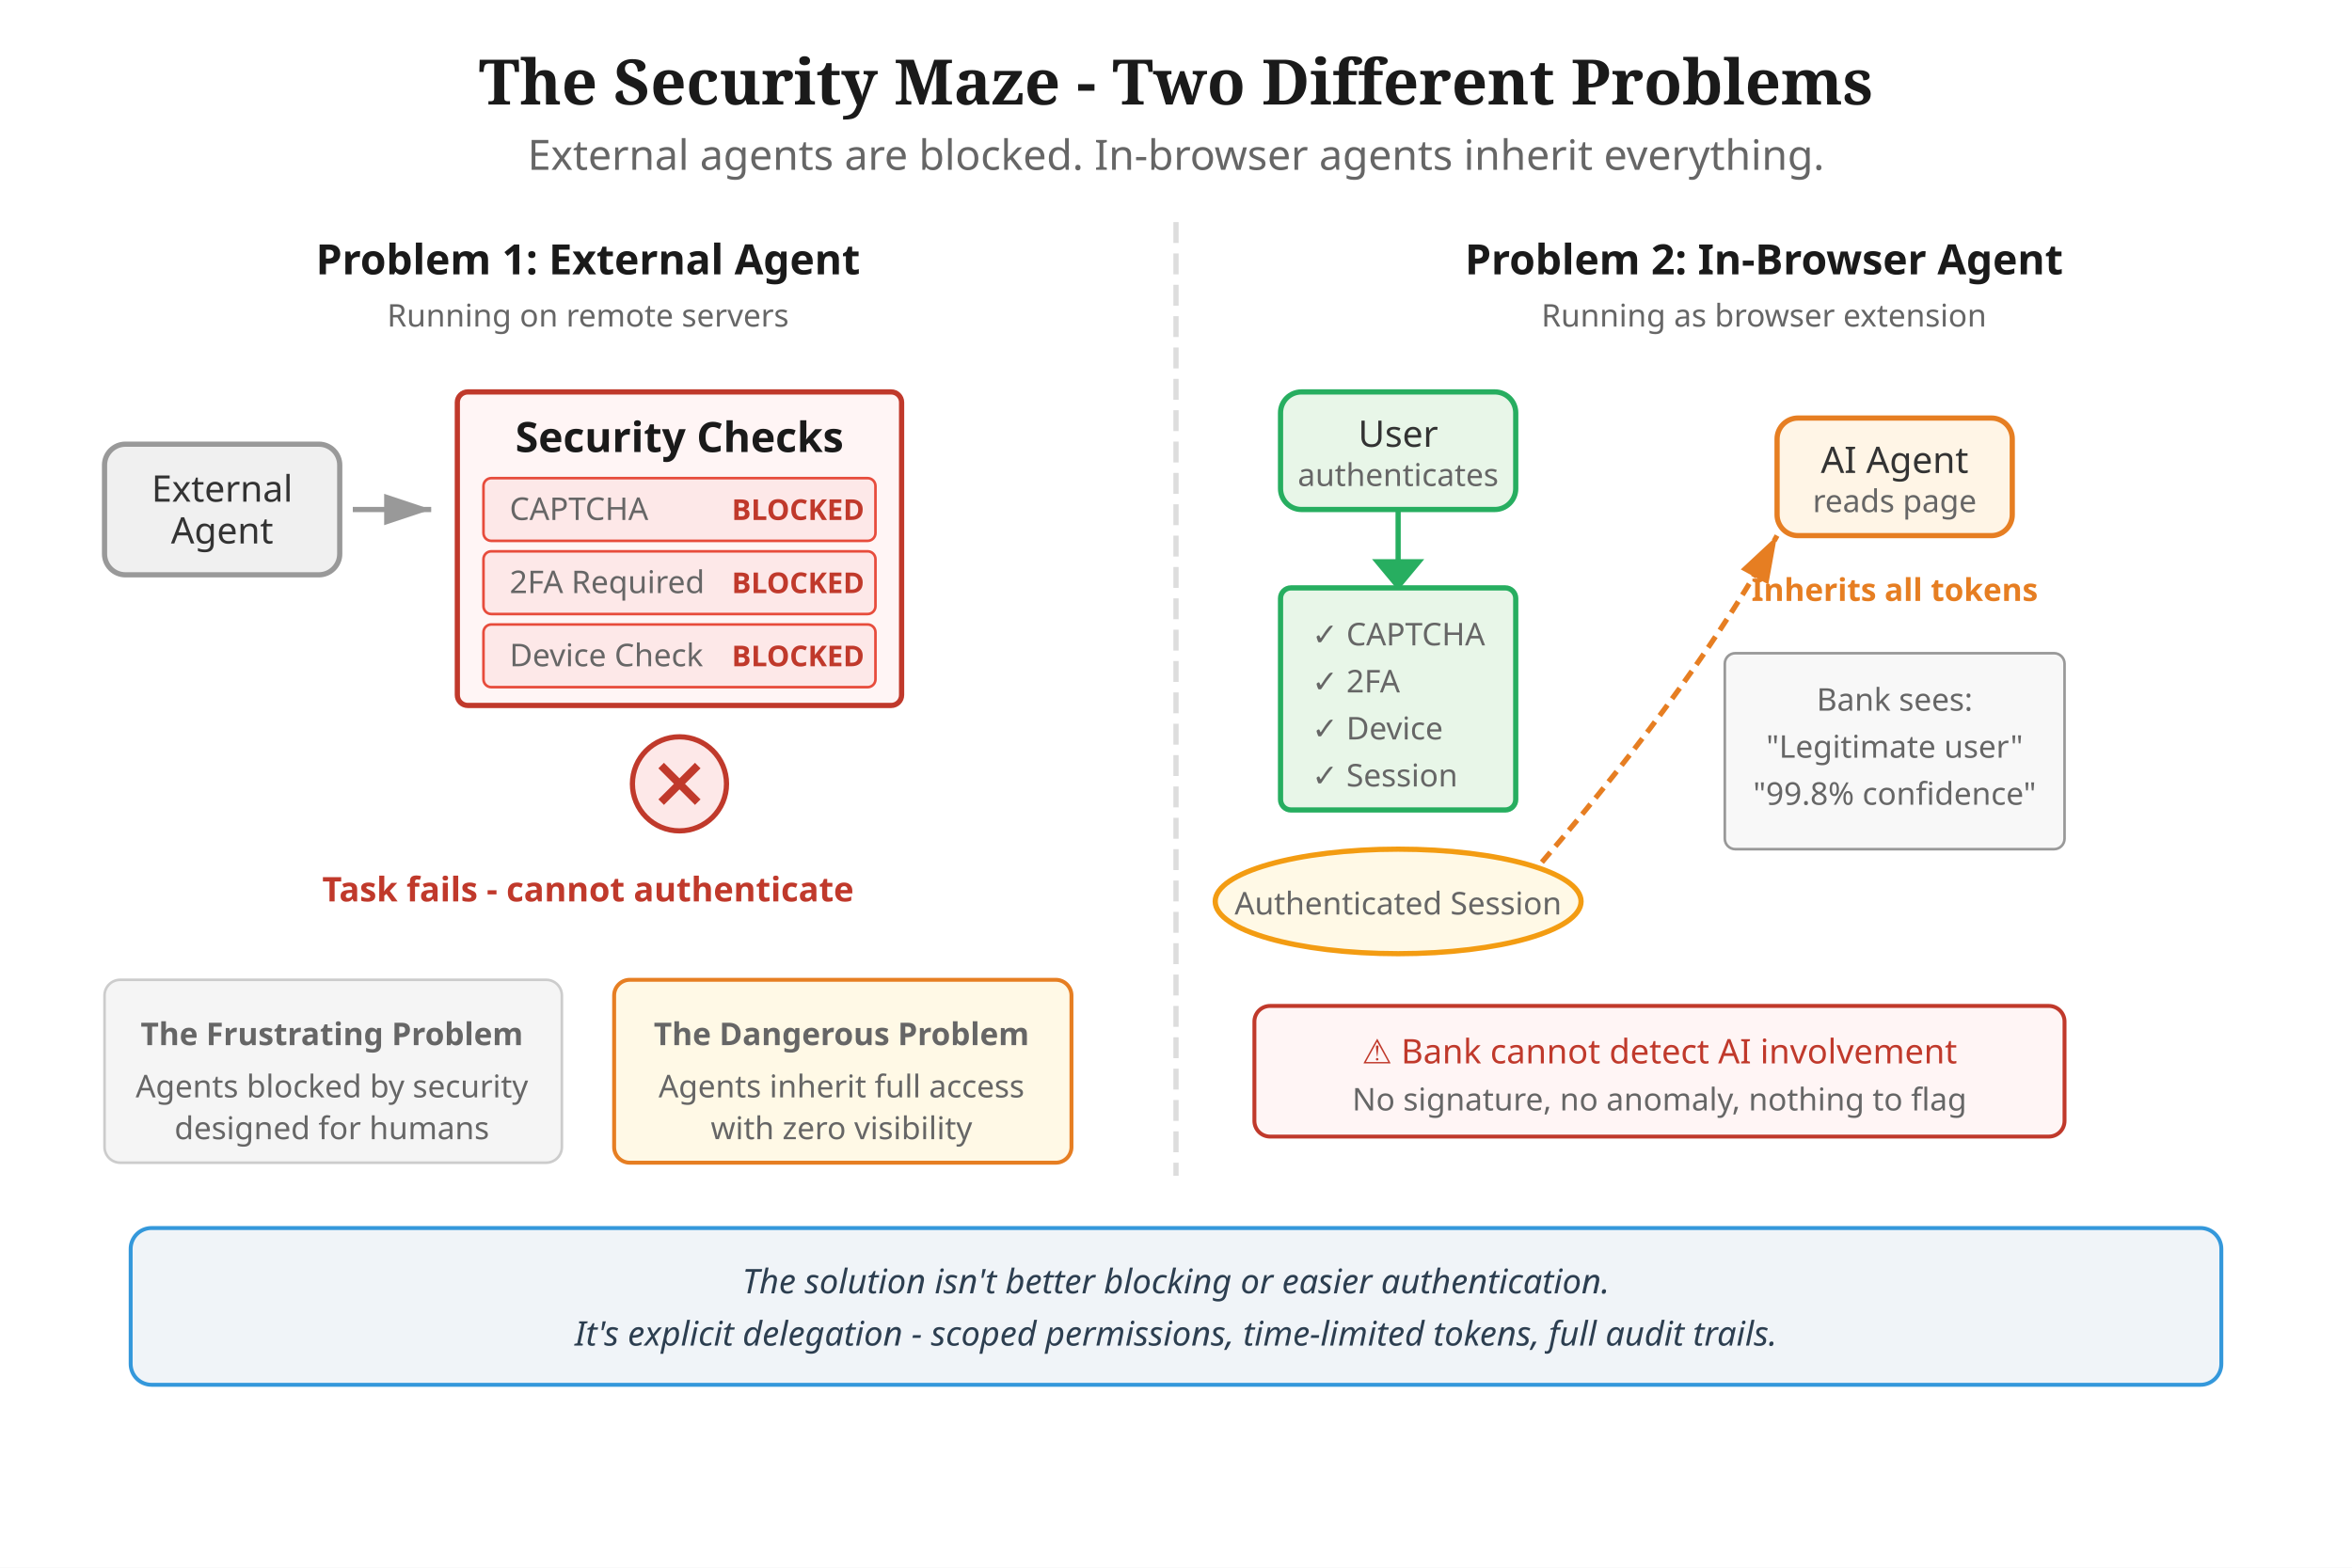
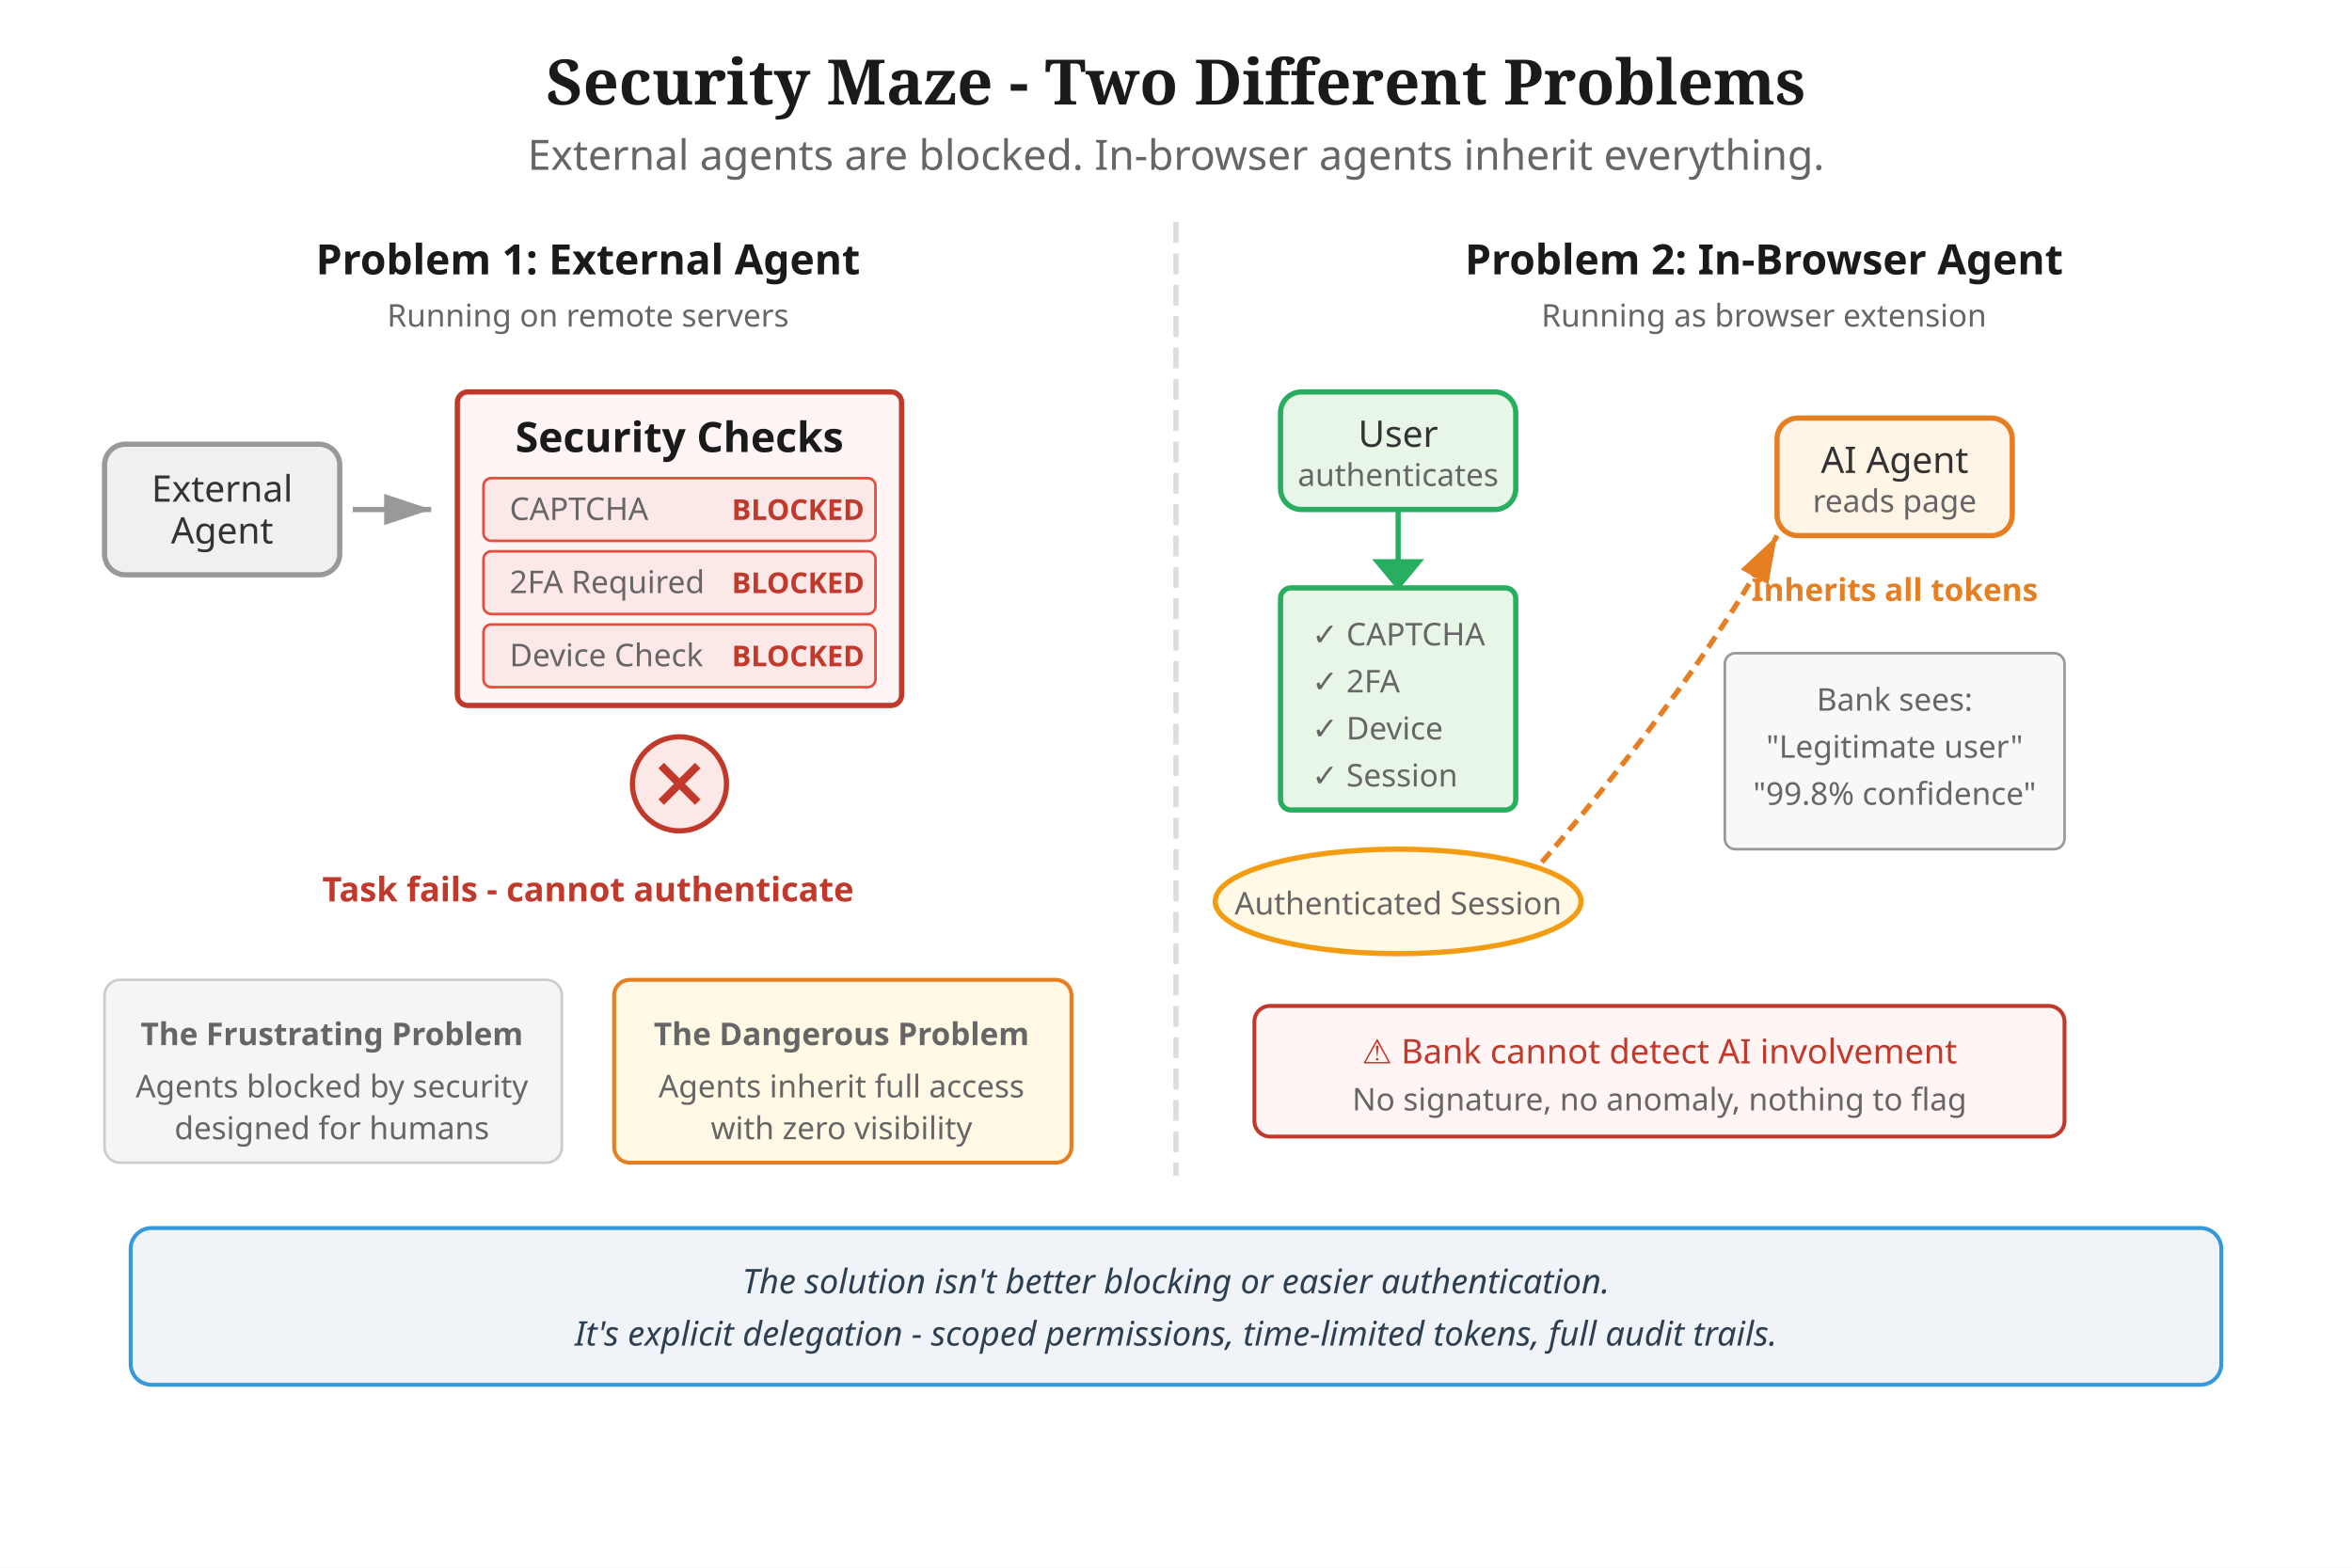
<svg xmlns="http://www.w3.org/2000/svg" viewBox="0 0 900 600">
  <style>
    .title { font-family: Georgia, serif; font-size: 24px; font-weight: bold; fill: #1a1a1a; }
    .subtitle { font-family: system-ui, sans-serif; font-size: 16px; fill: #666; }
    .section-title { font-family: system-ui, sans-serif; font-size: 16px; font-weight: bold; fill: #1a1a1a; }
    .label { font-family: system-ui, sans-serif; font-size: 14px; fill: #333; }
    .small-label { font-family: system-ui, sans-serif; font-size: 12px; fill: #666; }
    .status-blocked { font-family: system-ui, sans-serif; font-size: 11px; font-weight: bold; fill: #c0392b; }
    .status-invisible { font-family: system-ui, sans-serif; font-size: 12px; font-weight: bold; fill: #e67e22; }
    .warning { font-family: system-ui, sans-serif; font-size: 13px; fill: #c0392b; }
    .insight { font-family: system-ui, sans-serif; font-size: 13px; font-style: italic; fill: #2c3e50; }
    .result-text { font-family: system-ui, sans-serif; font-size: 13px; font-weight: bold; fill: #c0392b; }
  </style>
  <rect width="900" height="600" fill="#ffffff" />
-   <text x="450" y="40" text-anchor="middle" class="title">The Security Maze - Two Different Problems</text>
+   <text x="450" y="40" text-anchor="middle" class="title">Security Maze - Two Different Problems</text>
  <text x="450" y="65" text-anchor="middle" class="subtitle">External agents are blocked. In-browser agents inherit everything.</text>
  <line x1="450" y1="85" x2="450" y2="450" stroke="#ddd" stroke-width="2" stroke-dasharray="8,4" />
  <text x="225" y="105" text-anchor="middle" class="section-title">Problem 1: External Agent</text>
  <text x="225" y="125" text-anchor="middle" class="small-label">Running on remote servers</text>
  <rect x="40" y="170" width="90" height="50" rx="8" fill="#f0f0f0" stroke="#999" stroke-width="2" />
  <text x="85" y="192" text-anchor="middle" class="label">External</text>
  <text x="85" y="208" text-anchor="middle" class="label">Agent</text>
  <path d="M135 195 L165 195" stroke="#999" stroke-width="2" fill="none" marker-end="url(#arrow-grey)" />
  <rect x="175" y="150" width="170" height="120" rx="4" fill="#fff5f5" stroke="#c0392b" stroke-width="2" />
  <text x="260" y="173" text-anchor="middle" class="section-title" fill="#c0392b">Security Checks</text>
  <g transform="translate(185, 183)">
    <rect width="150" height="24" rx="3" fill="#fde8e8" stroke="#e74c3c" stroke-width="1" />
    <text x="10" y="16" class="small-label">CAPTCHA</text>
    <text x="95" y="16" class="status-blocked">BLOCKED</text>
  </g>
  <g transform="translate(185, 211)">
    <rect width="150" height="24" rx="3" fill="#fde8e8" stroke="#e74c3c" stroke-width="1" />
    <text x="10" y="16" class="small-label">2FA Required</text>
    <text x="95" y="16" class="status-blocked">BLOCKED</text>
  </g>
  <g transform="translate(185, 239)">
    <rect width="150" height="24" rx="3" fill="#fde8e8" stroke="#e74c3c" stroke-width="1" />
    <text x="10" y="16" class="small-label">Device Check</text>
    <text x="95" y="16" class="status-blocked">BLOCKED</text>
  </g>
  <circle cx="260" cy="300" r="18" fill="#fde8e8" stroke="#c0392b" stroke-width="2" />
  <path d="M253 293 L267 307 M267 293 L253 307" stroke="#c0392b" stroke-width="3" />
  <text x="225" y="345" text-anchor="middle" class="result-text">Task fails - cannot authenticate</text>
  <rect x="40" y="375" width="175" height="70" rx="6" fill="#f5f5f5" stroke="#ccc" stroke-width="1" />
  <text x="127" y="400" text-anchor="middle" class="small-label" font-weight="bold">The Frustrating Problem</text>
  <text x="127" y="420" text-anchor="middle" class="small-label">Agents blocked by security</text>
  <text x="127" y="436" text-anchor="middle" class="small-label">designed for humans</text>
  <rect x="235" y="375" width="175" height="70" rx="6" fill="#fff9e6" stroke="#e67e22" stroke-width="1.5" />
  <text x="322" y="400" text-anchor="middle" class="small-label" font-weight="bold">The Dangerous Problem</text>
  <text x="322" y="420" text-anchor="middle" class="small-label">Agents inherit full access</text>
  <text x="322" y="436" text-anchor="middle" class="small-label">with zero visibility</text>
  <text x="675" y="105" text-anchor="middle" class="section-title">Problem 2: In-Browser Agent</text>
  <text x="675" y="125" text-anchor="middle" class="small-label">Running as browser extension</text>
  <rect x="490" y="150" width="90" height="45" rx="8" fill="#e8f6e8" stroke="#27ae60" stroke-width="2" />
  <text x="535" y="171" text-anchor="middle" class="label">User</text>
  <text x="535" y="186" text-anchor="middle" class="small-label">authenticates</text>
  <path d="M535 195 L535 220" stroke="#27ae60" stroke-width="2" fill="none" marker-end="url(#arrow-green)" />
  <rect x="490" y="225" width="90" height="85" rx="4" fill="#e8f6e8" stroke="#27ae60" stroke-width="2" />
  <text x="502" y="247" class="small-label">✓ CAPTCHA</text>
  <text x="502" y="265" class="small-label">✓ 2FA</text>
  <text x="502" y="283" class="small-label">✓ Device</text>
  <text x="502" y="301" class="small-label">✓ Session</text>
  <ellipse cx="535" cy="345" rx="70" ry="20" fill="#fff9e6" stroke="#f39c12" stroke-width="2" />
  <text x="535" y="350" text-anchor="middle" class="small-label">Authenticated Session</text>
  <rect x="680" y="160" width="90" height="45" rx="8" fill="#fff5e6" stroke="#e67e22" stroke-width="2" />
  <text x="725" y="181" text-anchor="middle" class="label">AI Agent</text>
  <text x="725" y="196" text-anchor="middle" class="small-label">reads page</text>
  <path d="M590 330 Q650 260 680 205" stroke="#e67e22" stroke-width="2" fill="none" stroke-dasharray="5,3" marker-end="url(#arrow-orange)" />
  <text x="725" y="230" text-anchor="middle" class="status-invisible">Inherits all tokens</text>
  <rect x="660" y="250" width="130" height="75" rx="4" fill="#f8f8f8" stroke="#999" stroke-width="1" />
  <text x="725" y="272" text-anchor="middle" class="small-label">Bank sees:</text>
  <text x="725" y="290" text-anchor="middle" class="small-label">"Legitimate user"</text>
  <text x="725" y="308" text-anchor="middle" class="small-label">"99.8% confidence"</text>
  <rect x="480" y="385" width="310" height="50" rx="6" fill="#fff5f5" stroke="#c0392b" stroke-width="1.5" />
  <text x="635" y="407" text-anchor="middle" class="warning">⚠ Bank cannot detect AI involvement</text>
  <text x="635" y="425" text-anchor="middle" class="small-label">No signature, no anomaly, nothing to flag</text>
  <rect x="50" y="470" width="800" height="60" rx="8" fill="#f0f4f8" stroke="#3498db" stroke-width="1.5" />
  <text x="450" y="495" text-anchor="middle" class="insight">The solution isn't better blocking or easier authentication.</text>
  <text x="450" y="515" text-anchor="middle" class="insight">It's explicit delegation - scoped permissions, time-limited tokens, full audit trails.</text>
  <defs>
    <marker id="arrow-grey" markerWidth="10" markerHeight="10" refX="9" refY="3" orient="auto">
      <path d="M0,0 L0,6 L9,3 z" fill="#999" />
    </marker>
    <marker id="arrow-green" markerWidth="10" markerHeight="10" refX="3" refY="5" orient="auto">
      <path d="M0,0 L6,5 L0,10 z" fill="#27ae60" />
    </marker>
    <marker id="arrow-orange" markerWidth="10" markerHeight="10" refX="9" refY="3" orient="auto">
      <path d="M0,0 L0,6 L9,3 z" fill="#e67e22" />
    </marker>
  </defs>
</svg>
